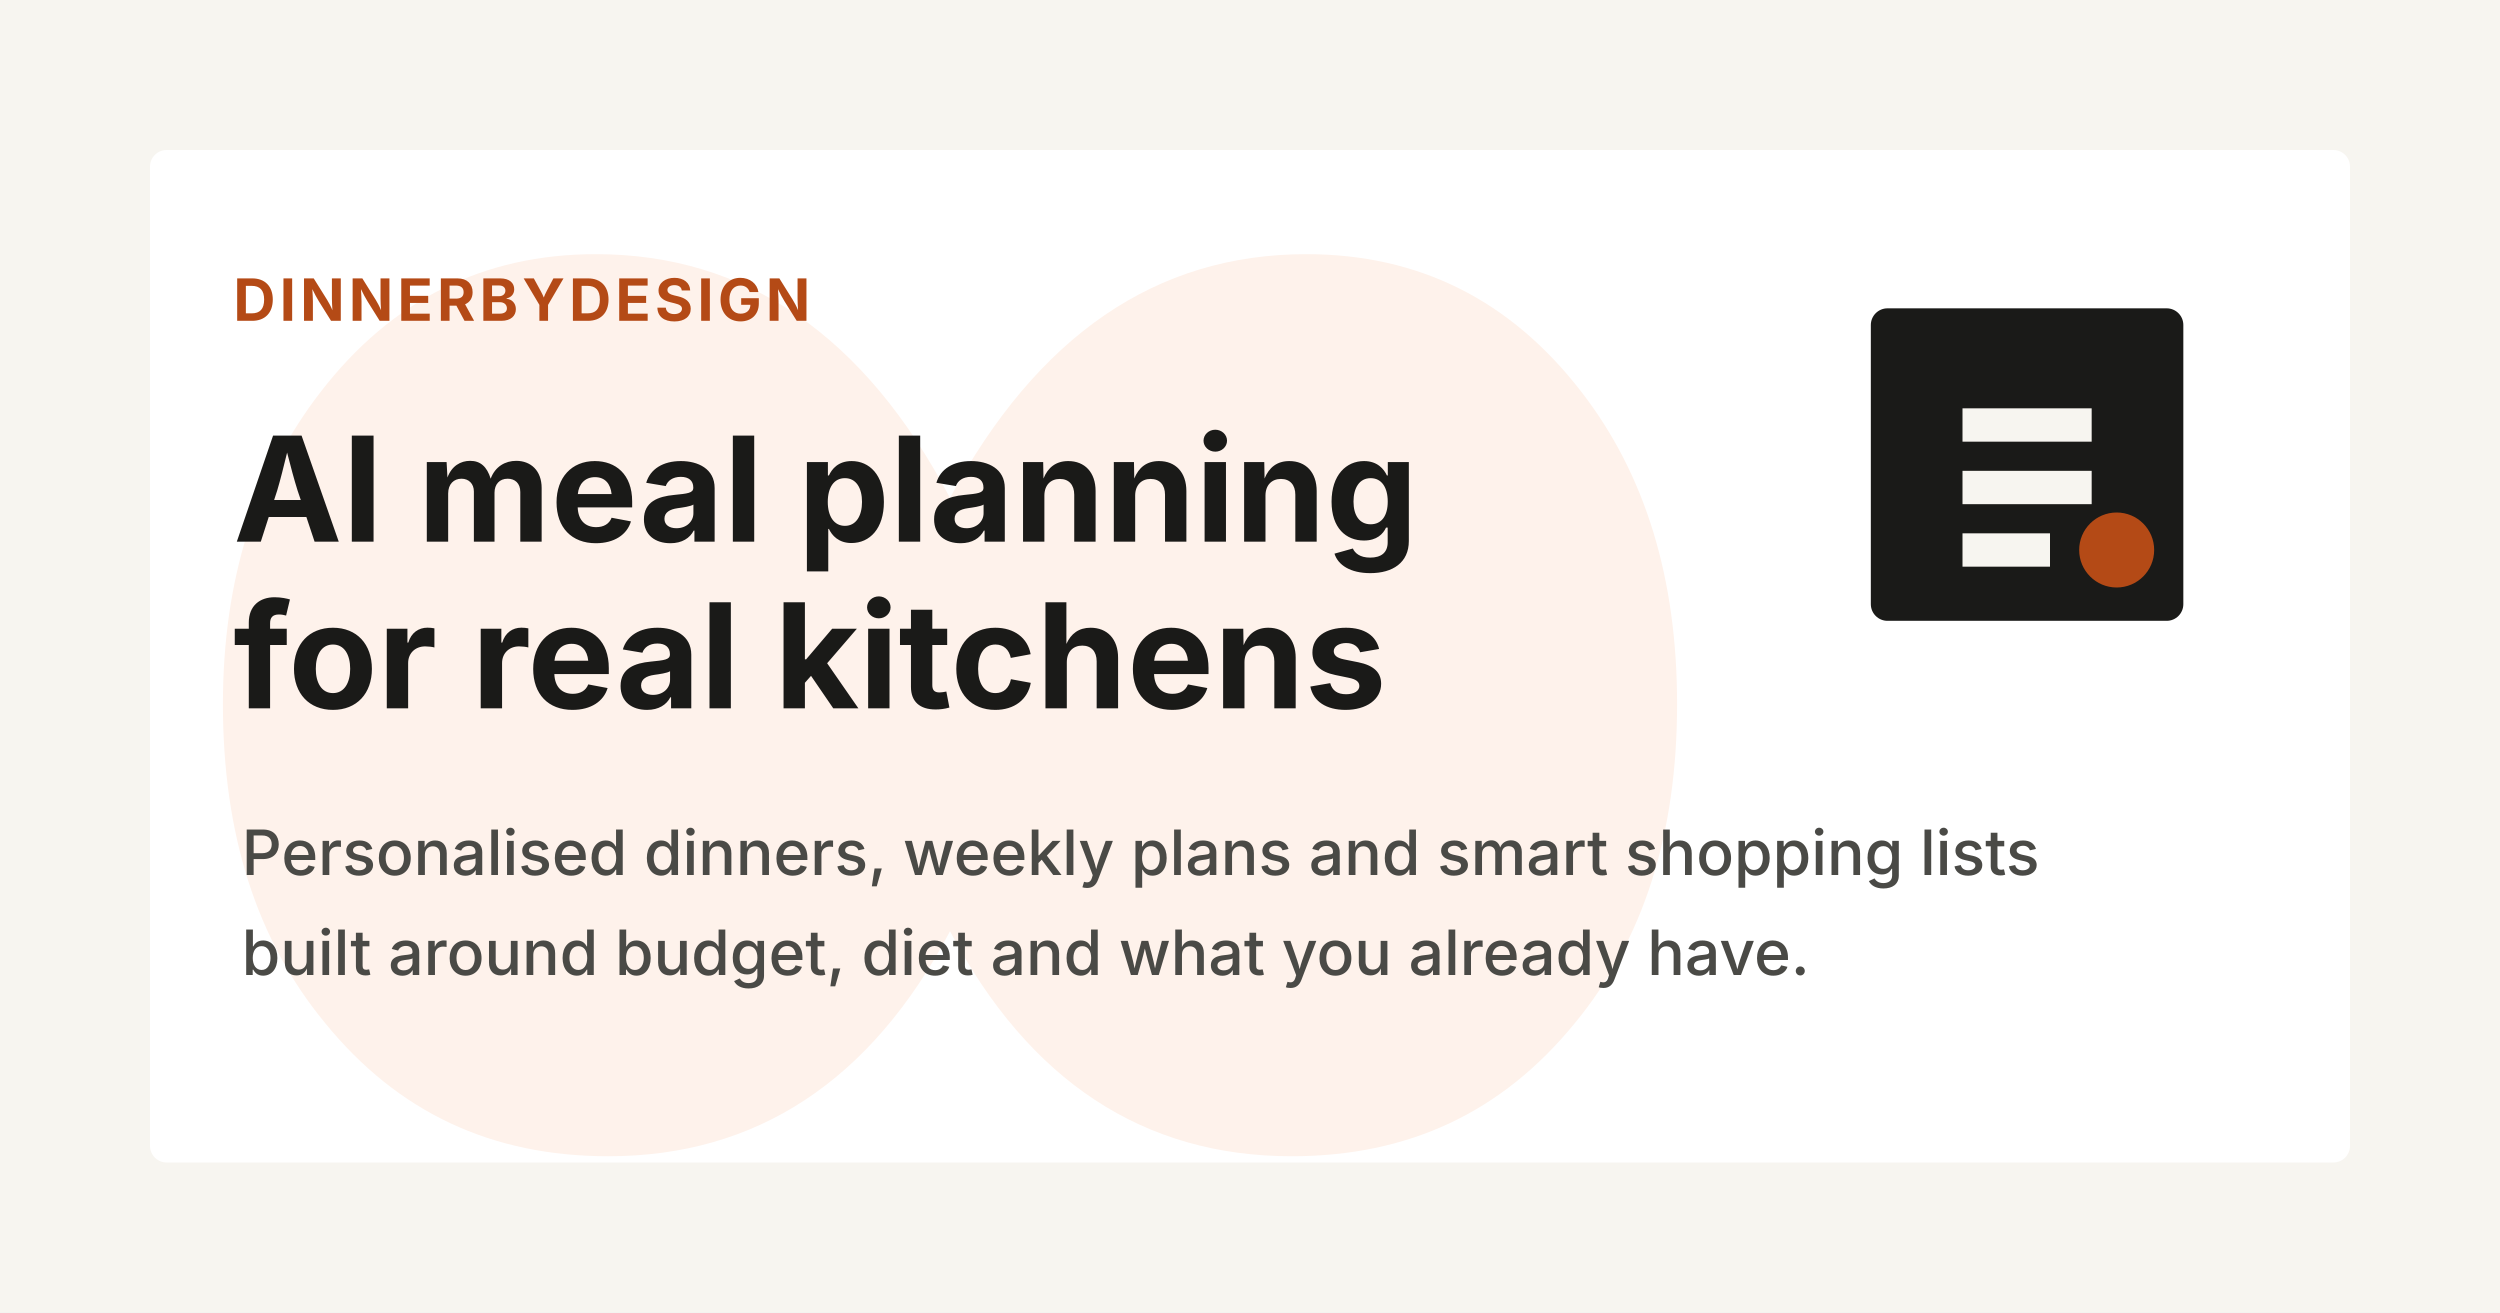
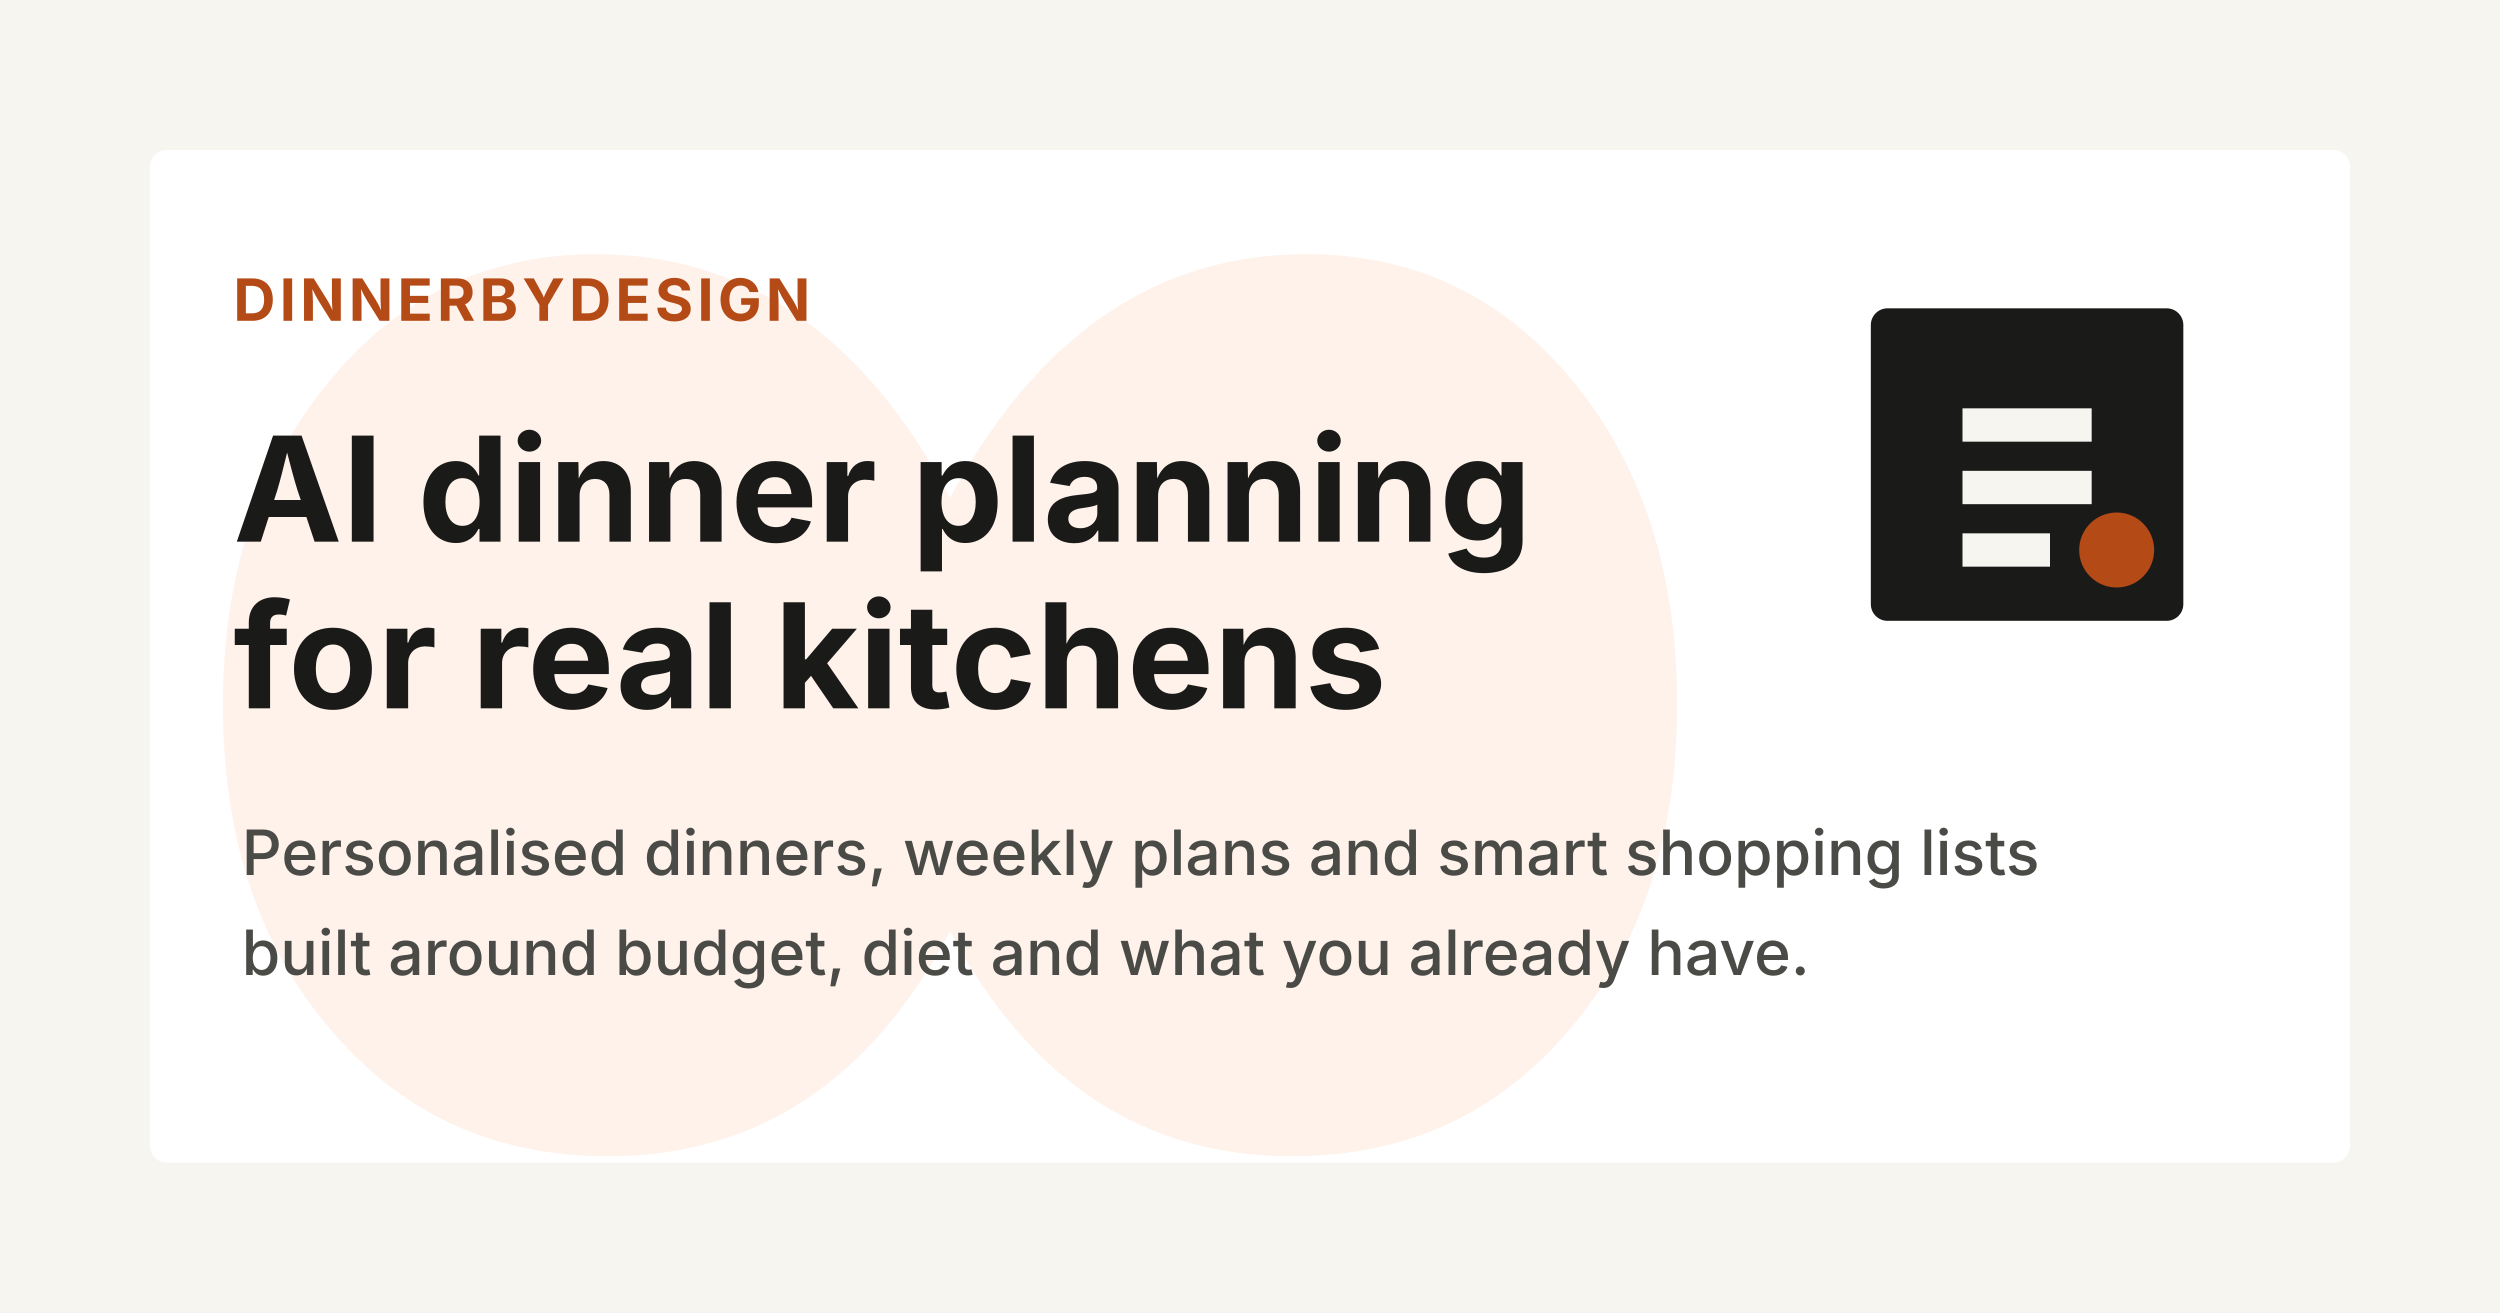
<svg xmlns="http://www.w3.org/2000/svg" width="1200" height="630" viewBox="0 0 1200 630" role="img" aria-labelledby="title desc">
  <rect width="1200" height="630" fill="#f7f5f0" />
  <rect x="72" y="72" width="1056" height="486" rx="8" fill="#ffffff" />
  <path d="M154 188c34-44 78-66 132-66 72 0 129 39 170 117 42-78 99-117 171-117 54 0 98 22 132 66 31 40 46 90 46 150 0 62-16 113-49 153-35 43-80 64-136 64-71 0-126-36-164-108-38 72-93 108-164 108-56 0-101-21-136-64-33-40-49-91-49-153 0-60 16-110 47-150z" fill="#fef2eb" />
  <text x="112" y="154" fill="#b44a16" font-family="Inter, Arial, sans-serif" font-size="28" font-weight="700" letter-spacing="2">DINNERBYDESIGN</text>
-   <text x="112" y="260" fill="#1a1a18" font-family="Inter, Arial, sans-serif" font-size="70" font-weight="700">AI meal planning</text>
+   <text x="112" y="260" fill="#1a1a18" font-family="Inter, Arial, sans-serif" font-size="70" font-weight="700">AI dinner planning</text>
  <text x="112" y="340" fill="#1a1a18" font-family="Inter, Arial, sans-serif" font-size="70" font-weight="700">for real kitchens</text>
  <text x="116" y="420" fill="#4a4a46" font-family="Inter, Arial, sans-serif" font-size="30" font-weight="500">Personalised dinners, weekly plans and smart shopping lists</text>
  <text x="116" y="468" fill="#4a4a46" font-family="Inter, Arial, sans-serif" font-size="30" font-weight="500">built around budget, diet and what you already have.</text>
  <g transform="translate(898 148)">
    <rect width="150" height="150" rx="8" fill="#1a1a18" />
    <path d="M44 48h62v16H44zm0 30h62v16H44zm0 30h42v16H44z" fill="#f7f5f0" />
    <circle cx="118" cy="116" r="18" fill="#b44a16" />
  </g>
</svg>
